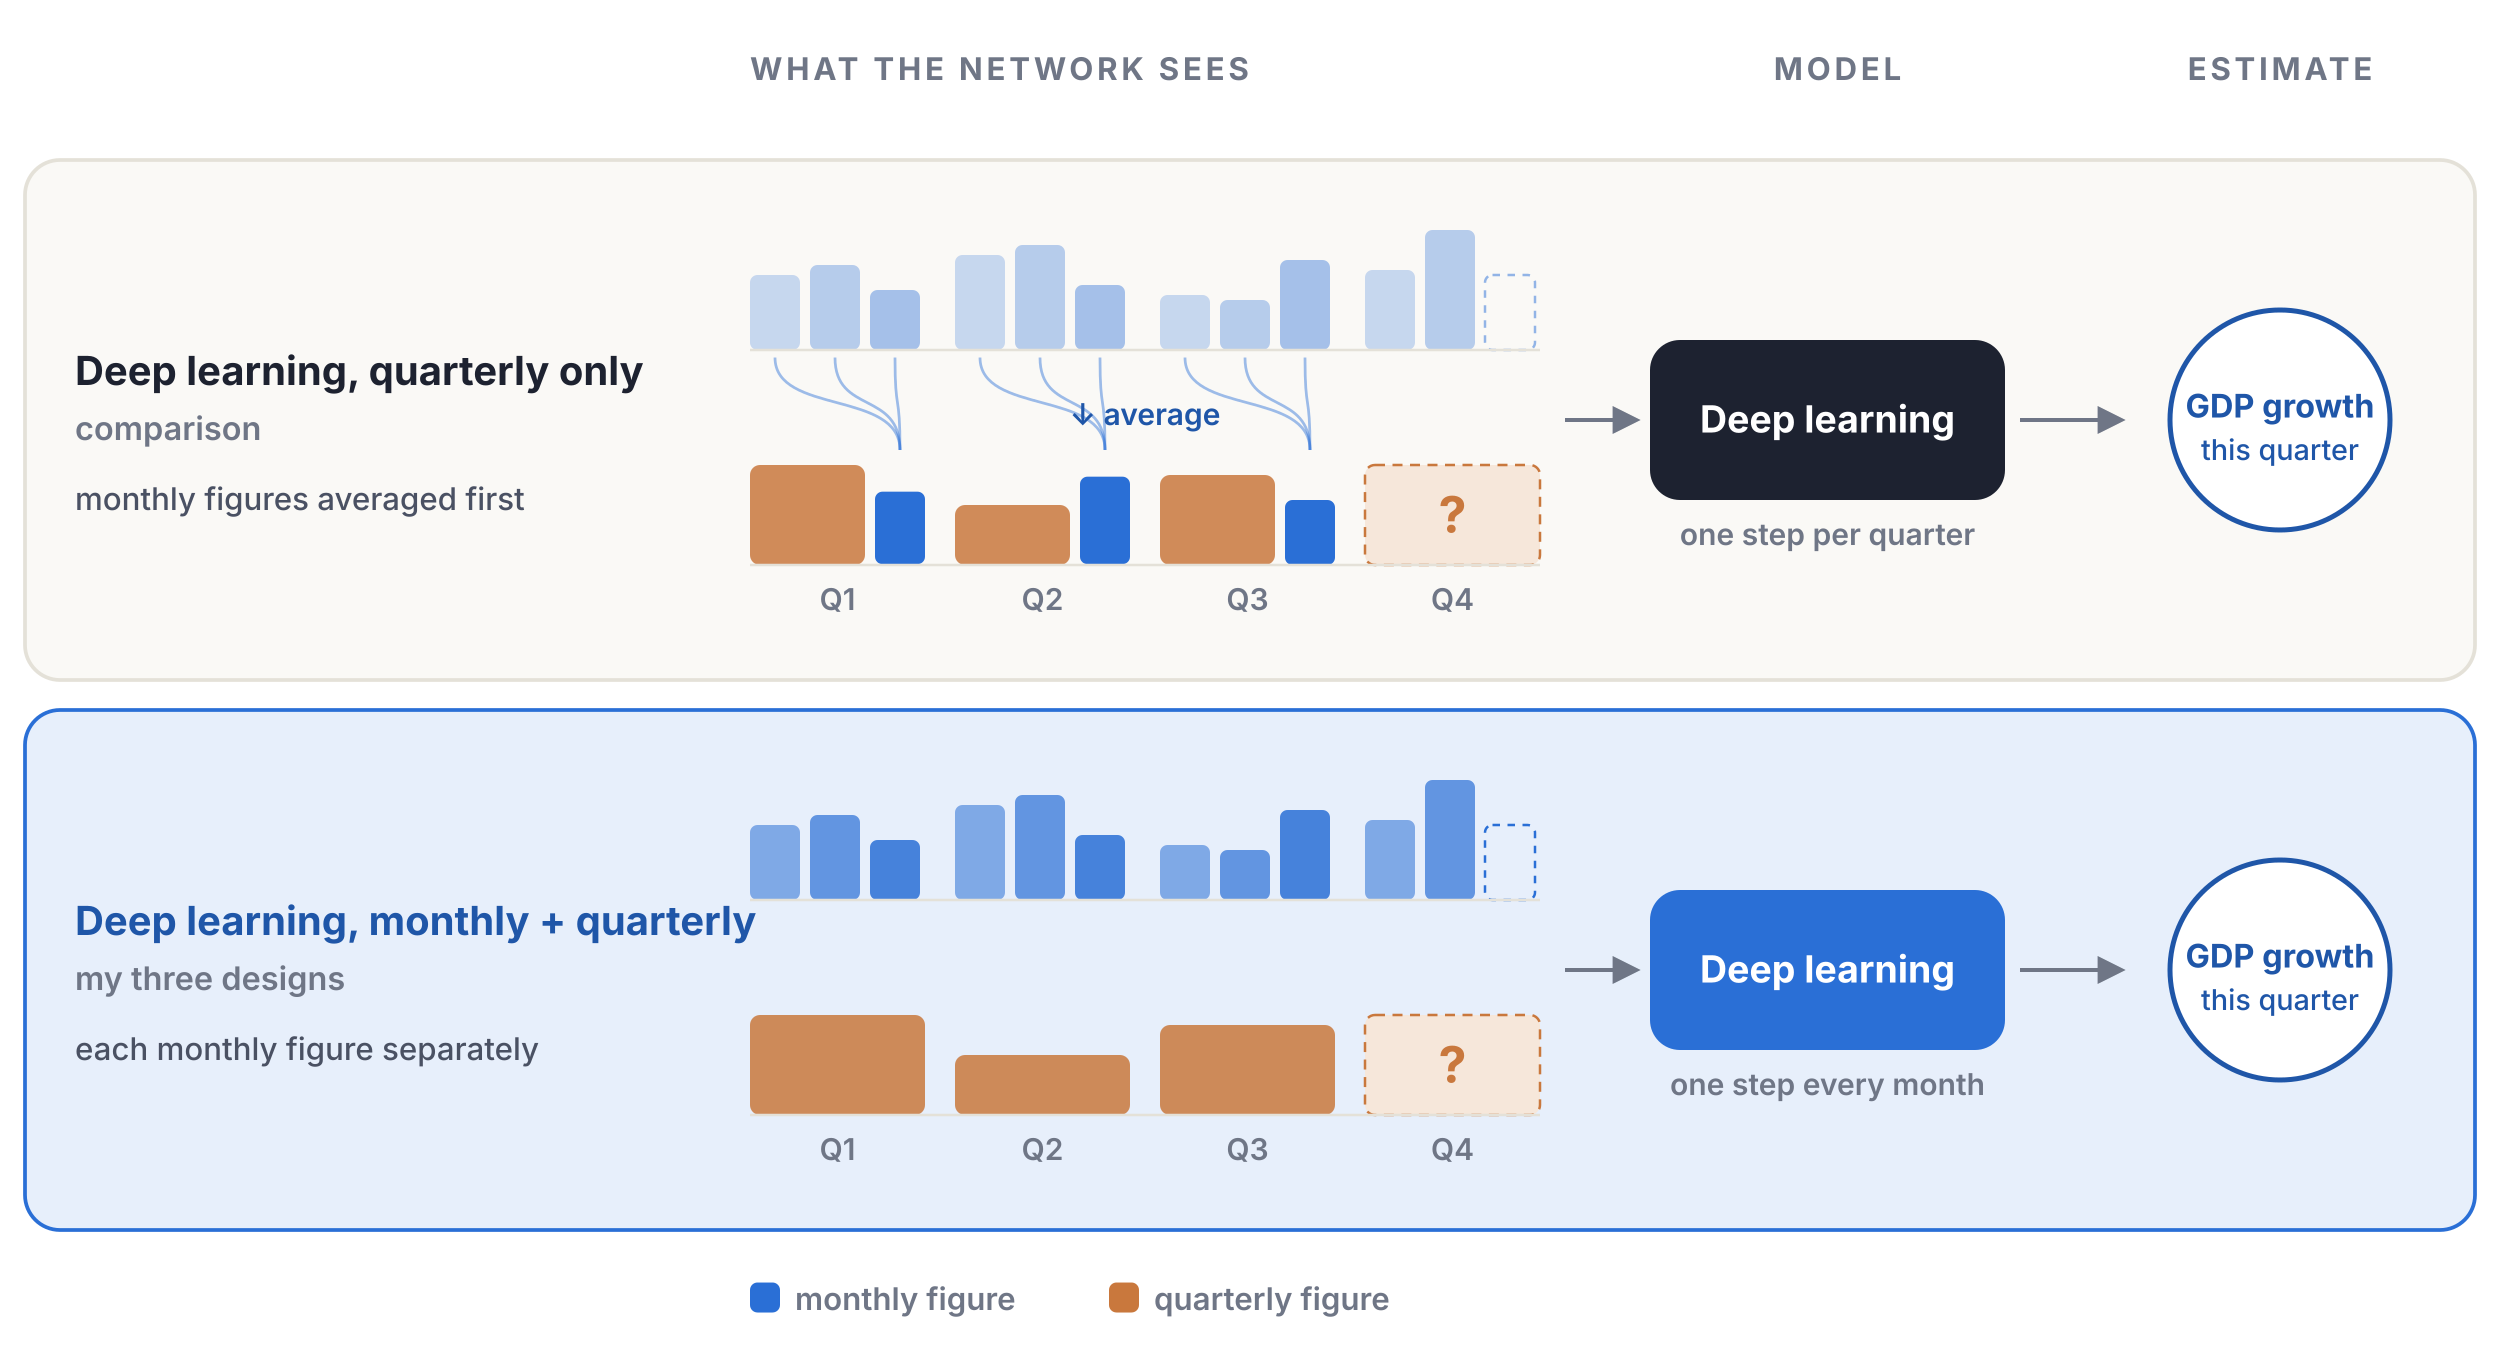
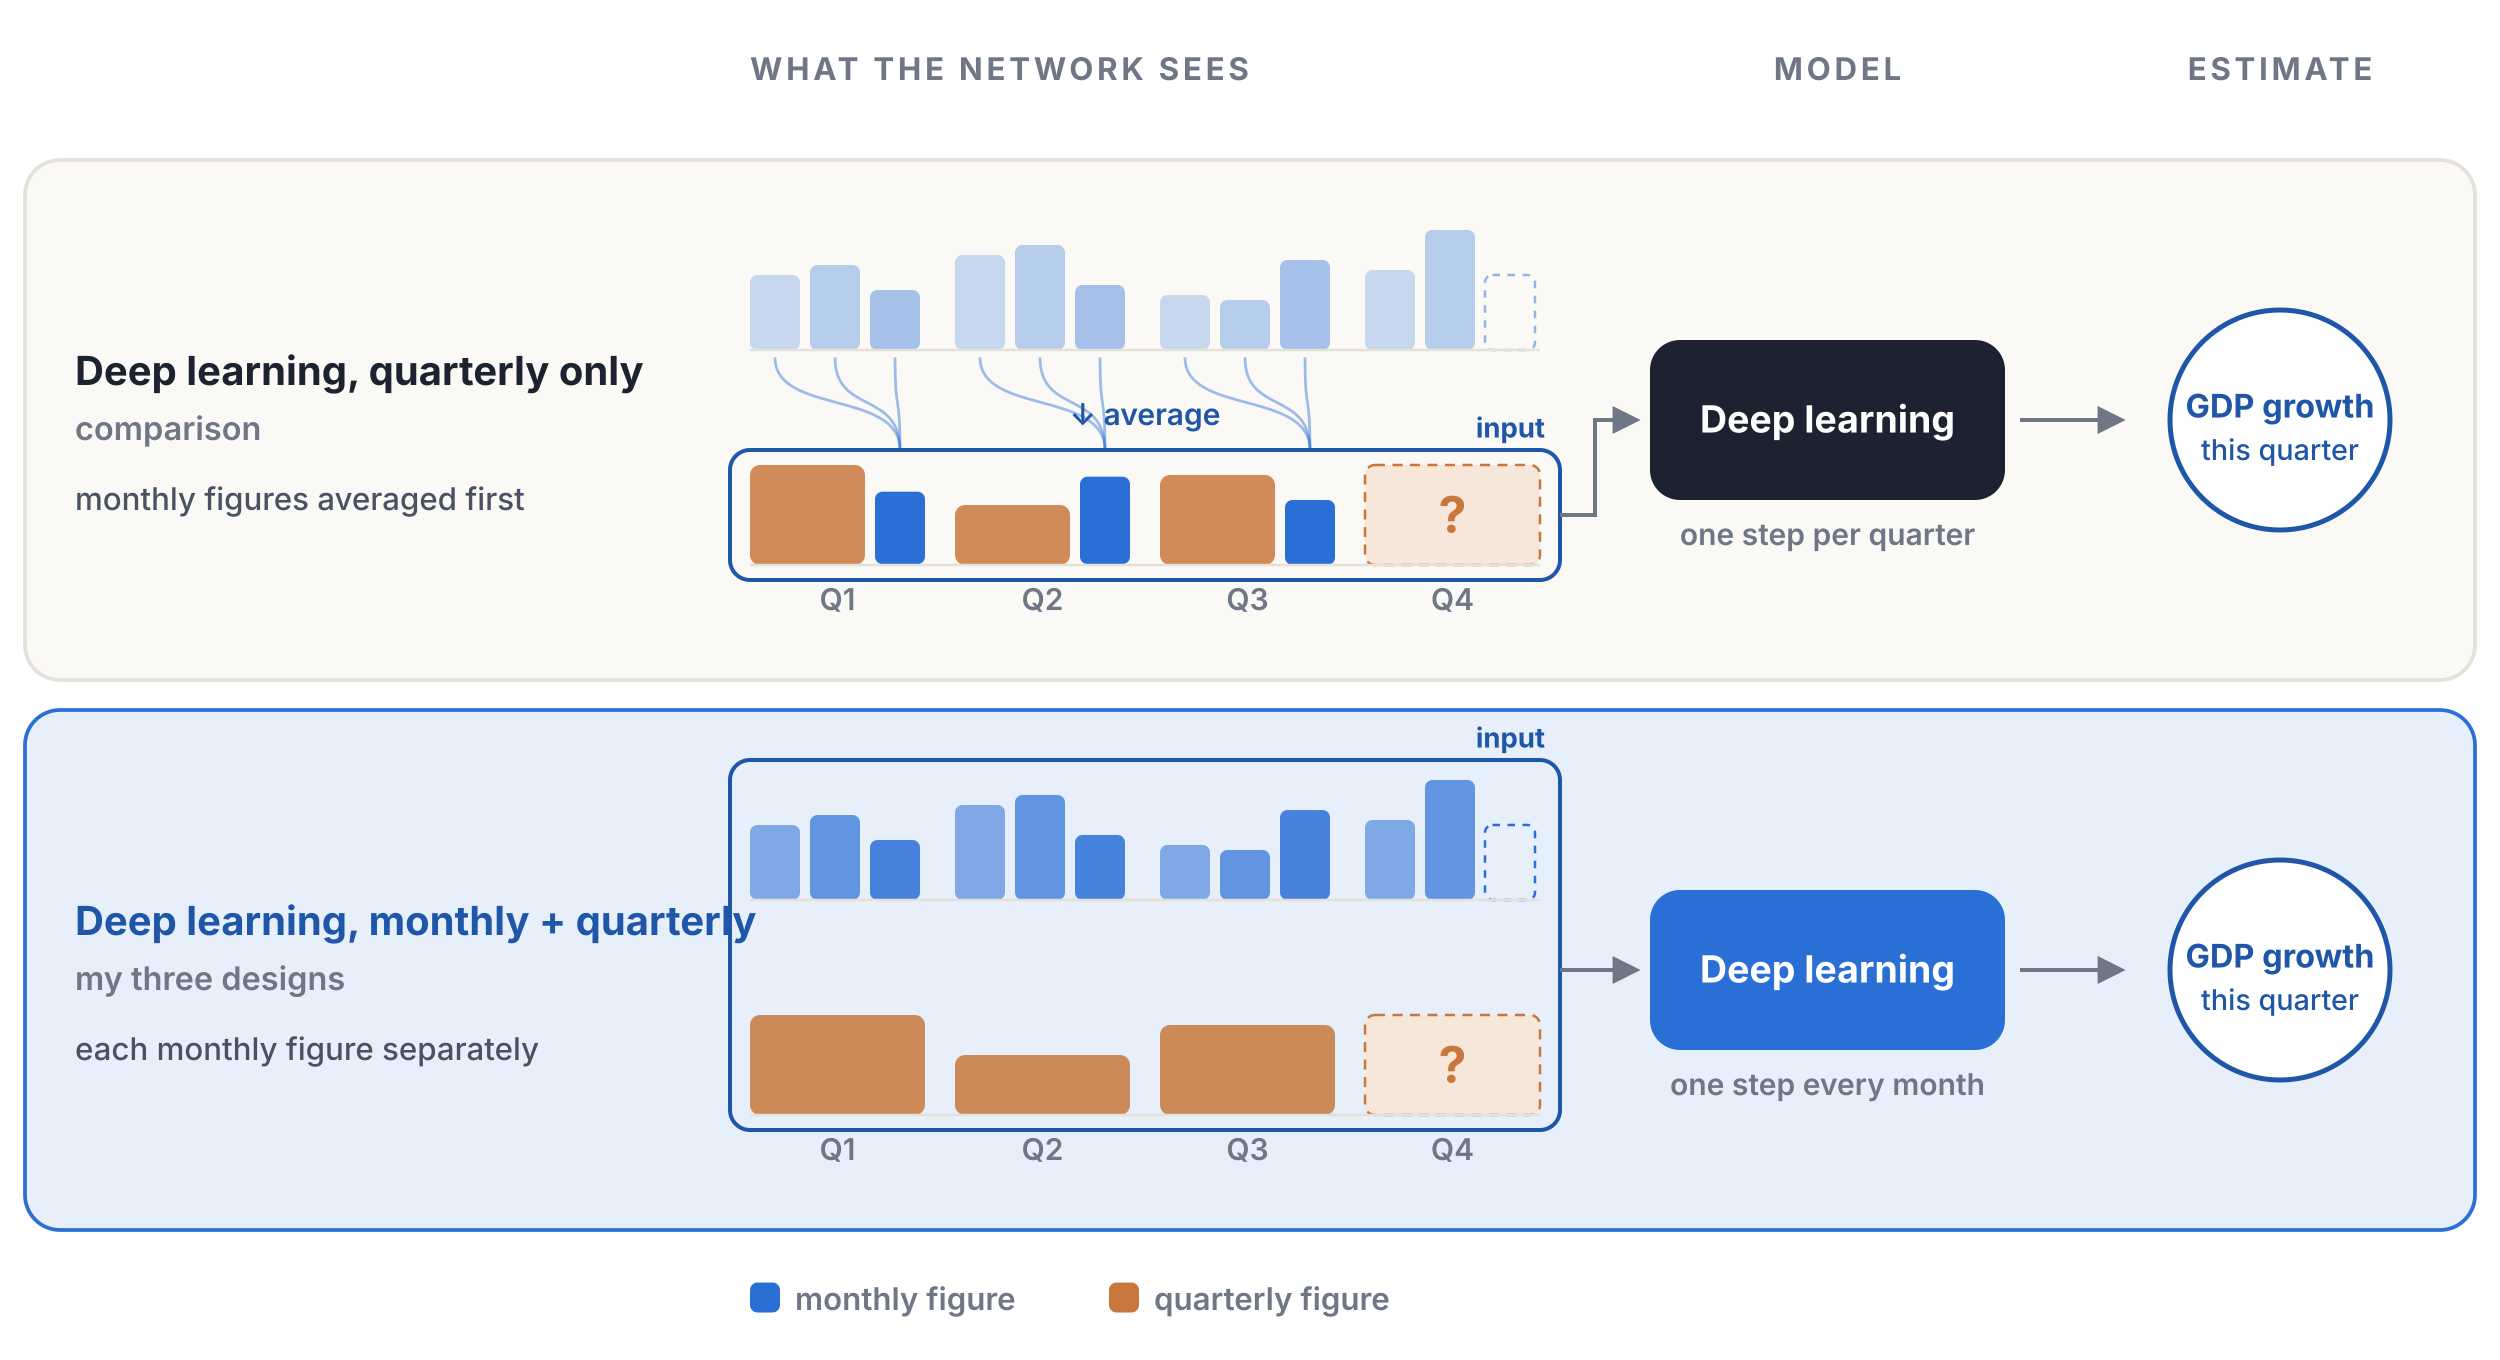
<svg xmlns="http://www.w3.org/2000/svg" viewBox="0 0 1000 544" width="1000" height="544" font-family="Inter, 'Segoe UI', Helvetica, Arial, sans-serif">
  <rect width="1000" height="544" fill="#ffffff" />
  <defs>
    <marker id="arr" viewBox="0 0 10 10" refX="8" refY="5" markerWidth="7" markerHeight="7" orient="auto">
      <path d="M0,0 L10,5 L0,10 z" fill="#6f7686" />
    </marker>
  </defs>
  <text x="300" y="32" font-size="12.5" fill="#6f7686" font-weight="700" text-anchor="start" letter-spacing="1.5">WHAT THE NETWORK SEES</text>
  <text x="735" y="32" font-size="12.5" fill="#6f7686" font-weight="700" text-anchor="middle" letter-spacing="1.5">MODEL</text>
  <text x="912" y="32" font-size="12.5" fill="#6f7686" font-weight="700" text-anchor="middle" letter-spacing="1.5">ESTIMATE</text>
  <rect x="10" y="64" width="980" height="208" rx="14" fill="#faf9f6" stroke="#e4e1d8" stroke-width="1.5" />
  <text x="30" y="154.0" font-size="16" fill="#1d2230" font-weight="700" text-anchor="start">Deep learning, quarterly only</text>
  <text x="30" y="176.0" font-size="13" fill="#6f7686" font-weight="600" text-anchor="start">comparison</text>
  <text x="30" y="204.0" font-size="12.5" fill="#4a5163" font-weight="500" text-anchor="start">monthly figures averaged first</text>
  <rect x="300" y="110" width="20" height="30" rx="3" fill="#2a6fd6" opacity="0.25" />
  <rect x="324" y="106" width="20" height="34" rx="3" fill="#2a6fd6" opacity="0.33" />
  <rect x="348" y="116" width="20" height="24" rx="3" fill="#2a6fd6" opacity="0.41" />
  <path d="M310,143 C310,166 360,156 360,180" fill="none" stroke="#2a6fd6" stroke-width="1.1" opacity=".45" />
  <path d="M334,143 C334,166 360,156 360,180" fill="none" stroke="#2a6fd6" stroke-width="1.1" opacity=".45" />
  <path d="M358,143 C358,166 360,156 360,180" fill="none" stroke="#2a6fd6" stroke-width="1.1" opacity=".45" />
  <rect x="350" y="196.667" width="20" height="29" rx="3" fill="#2a6fd6" />
  <rect x="300" y="186" width="46" height="40" rx="4" fill="#c9783d" opacity=".85" />
  <rect x="382" y="102" width="20" height="38" rx="3" fill="#2a6fd6" opacity="0.25" />
  <rect x="406" y="98" width="20" height="42" rx="3" fill="#2a6fd6" opacity="0.33" />
  <rect x="430" y="114" width="20" height="26" rx="3" fill="#2a6fd6" opacity="0.41" />
  <path d="M392,143 C392,166 442,156 442,180" fill="none" stroke="#2a6fd6" stroke-width="1.1" opacity=".45" />
  <path d="M416,143 C416,166 442,156 442,180" fill="none" stroke="#2a6fd6" stroke-width="1.1" opacity=".45" />
  <path d="M440,143 C440,166 442,156 442,180" fill="none" stroke="#2a6fd6" stroke-width="1.1" opacity=".45" />
  <rect x="432" y="190.667" width="20" height="35" rx="3" fill="#2a6fd6" />
  <rect x="382" y="202" width="46" height="24" rx="4" fill="#c9783d" opacity=".85" />
  <rect x="464" y="118" width="20" height="22" rx="3" fill="#2a6fd6" opacity="0.25" />
  <rect x="488" y="120" width="20" height="20" rx="3" fill="#2a6fd6" opacity="0.33" />
  <rect x="512" y="104" width="20" height="36" rx="3" fill="#2a6fd6" opacity="0.41" />
  <path d="M474,143 C474,166 524,156 524,180" fill="none" stroke="#2a6fd6" stroke-width="1.1" opacity=".45" />
  <path d="M498,143 C498,166 524,156 524,180" fill="none" stroke="#2a6fd6" stroke-width="1.1" opacity=".45" />
  <path d="M522,143 C522,166 524,156 524,180" fill="none" stroke="#2a6fd6" stroke-width="1.1" opacity=".45" />
  <rect x="514" y="200.0" width="20" height="26" rx="3" fill="#2a6fd6" />
  <rect x="464" y="190" width="46" height="36" rx="4" fill="#c9783d" opacity=".85" />
  <rect x="546" y="108" width="20" height="32" rx="3" fill="#2a6fd6" opacity="0.25" />
  <rect x="570" y="92" width="20" height="48" rx="3" fill="#2a6fd6" opacity="0.33" />
  <rect x="594" y="110" width="20" height="30" rx="3" fill="none" stroke="#2a6fd6" stroke-dasharray="3 3" opacity="0.5" />
  <rect x="546" y="186" width="70" height="40" rx="4" fill="#f6e7da" stroke="#c9783d" stroke-dasharray="4 3" />
  <text x="581.0" y="213" font-size="20" fill="#c9783d" font-weight="700" text-anchor="middle">?</text>
  <text x="458.0" y="170" font-size="12" fill="#1f56a8" font-weight="600" text-anchor="middle">↓ average</text>
  <line x1="300" y1="140" x2="616" y2="140" stroke="#e4e1d8" />
  <line x1="300" y1="226" x2="616" y2="226" stroke="#e4e1d8" />
  <text x="335.0" y="244" font-size="12" fill="#6f7686" font-weight="600" text-anchor="middle">Q1</text>
  <text x="417.0" y="244" font-size="12" fill="#6f7686" font-weight="600" text-anchor="middle">Q2</text>
  <text x="499.0" y="244" font-size="12" fill="#6f7686" font-weight="600" text-anchor="middle">Q3</text>
  <text x="581.0" y="244" font-size="12" fill="#6f7686" font-weight="600" text-anchor="middle">Q4</text>
-   <line x1="626" y1="168.0" x2="654" y2="168.0" stroke="#6f7686" stroke-width="1.6" marker-end="url(#arr)" />
+   <rect x="292" y="180" width="332" height="52" rx="8" fill="none" stroke="#1f56a8" stroke-width="1.6" />
+   <text x="618" y="175" font-size="11" fill="#1f56a8" font-weight="700" text-anchor="end">input</text>
+   <path d="M624,206 H638 V168 H654" fill="none" stroke="#6f7686" stroke-width="1.6" marker-end="url(#arr)" />
  <rect x="660" y="136.0" width="142" height="64" rx="12" fill="#1d2230" />
  <text x="731.0" y="173.0" font-size="15" fill="#ffffff" font-weight="700" text-anchor="middle">Deep learning</text>
  <text x="731.0" y="218.0" font-size="12" fill="#6f7686" font-weight="600" text-anchor="middle">one step per quarter</text>
  <line x1="808" y1="168.0" x2="848" y2="168.0" stroke="#6f7686" stroke-width="1.6" marker-end="url(#arr)" />
  <circle cx="912" cy="168.0" r="44" fill="#ffffff" stroke="#1f56a8" stroke-width="2" />
  <text x="912" y="167.0" font-size="13" fill="#1f56a8" font-weight="700" text-anchor="middle">GDP growth</text>
  <text x="912" y="184.0" font-size="11.5" fill="#1f56a8" font-weight="500" text-anchor="middle">this quarter</text>
  <rect x="10" y="284" width="980" height="208" rx="14" fill="#e7effb" stroke="#2a6fd6" stroke-width="1.5" />
  <text x="30" y="374.0" font-size="16" fill="#1f56a8" font-weight="700" text-anchor="start">Deep learning, monthly + quarterly</text>
  <text x="30" y="396.0" font-size="13" fill="#6f7686" font-weight="600" text-anchor="start">my three designs</text>
  <text x="30" y="424.0" font-size="12.5" fill="#4a5163" font-weight="500" text-anchor="start">each monthly figure separately</text>
  <rect x="300" y="330" width="20" height="30" rx="3" fill="#2a6fd6" opacity="0.55" />
  <rect x="324" y="326" width="20" height="34" rx="3" fill="#2a6fd6" opacity="0.70" />
  <rect x="348" y="336" width="20" height="24" rx="3" fill="#2a6fd6" opacity="0.85" />
  <rect x="300" y="406" width="70" height="40" rx="4" fill="#c9783d" opacity=".85" />
  <rect x="382" y="322" width="20" height="38" rx="3" fill="#2a6fd6" opacity="0.55" />
  <rect x="406" y="318" width="20" height="42" rx="3" fill="#2a6fd6" opacity="0.70" />
  <rect x="430" y="334" width="20" height="26" rx="3" fill="#2a6fd6" opacity="0.85" />
  <rect x="382" y="422" width="70" height="24" rx="4" fill="#c9783d" opacity=".85" />
  <rect x="464" y="338" width="20" height="22" rx="3" fill="#2a6fd6" opacity="0.55" />
  <rect x="488" y="340" width="20" height="20" rx="3" fill="#2a6fd6" opacity="0.70" />
  <rect x="512" y="324" width="20" height="36" rx="3" fill="#2a6fd6" opacity="0.85" />
  <rect x="464" y="410" width="70" height="36" rx="4" fill="#c9783d" opacity=".85" />
  <rect x="546" y="328" width="20" height="32" rx="3" fill="#2a6fd6" opacity="0.55" />
  <rect x="570" y="312" width="20" height="48" rx="3" fill="#2a6fd6" opacity="0.70" />
  <rect x="594" y="330" width="20" height="30" rx="3" fill="none" stroke="#2a6fd6" stroke-dasharray="3 3" opacity="1" />
  <rect x="546" y="406" width="70" height="40" rx="4" fill="#f6e7da" stroke="#c9783d" stroke-dasharray="4 3" />
  <text x="581.0" y="433" font-size="20" fill="#c9783d" font-weight="700" text-anchor="middle">?</text>
  <line x1="300" y1="360" x2="616" y2="360" stroke="#e4e1d8" />
  <line x1="300" y1="446" x2="616" y2="446" stroke="#e4e1d8" />
  <text x="335.0" y="464" font-size="12" fill="#6f7686" font-weight="600" text-anchor="middle">Q1</text>
  <text x="417.0" y="464" font-size="12" fill="#6f7686" font-weight="600" text-anchor="middle">Q2</text>
  <text x="499.0" y="464" font-size="12" fill="#6f7686" font-weight="600" text-anchor="middle">Q3</text>
  <text x="581.0" y="464" font-size="12" fill="#6f7686" font-weight="600" text-anchor="middle">Q4</text>
-   <line x1="626" y1="388.0" x2="654" y2="388.0" stroke="#6f7686" stroke-width="1.6" marker-end="url(#arr)" />
+   <rect x="292" y="304" width="332" height="148" rx="8" fill="none" stroke="#1f56a8" stroke-width="1.6" />
+   <text x="618" y="299" font-size="11" fill="#1f56a8" font-weight="700" text-anchor="end">input</text>
+   <line x1="624" y1="388.0" x2="654" y2="388.0" stroke="#6f7686" stroke-width="1.6" marker-end="url(#arr)" />
  <rect x="660" y="356.0" width="142" height="64" rx="12" fill="#2a6fd6" />
  <text x="731.0" y="393.0" font-size="15" fill="#ffffff" font-weight="700" text-anchor="middle">Deep learning</text>
  <text x="731.0" y="438.0" font-size="12" fill="#6f7686" font-weight="600" text-anchor="middle">one step every month</text>
  <line x1="808" y1="388.0" x2="848" y2="388.0" stroke="#6f7686" stroke-width="1.6" marker-end="url(#arr)" />
  <circle cx="912" cy="388.0" r="44" fill="#ffffff" stroke="#1f56a8" stroke-width="2" />
  <text x="912" y="387.0" font-size="13" fill="#1f56a8" font-weight="700" text-anchor="middle">GDP growth</text>
  <text x="912" y="404.0" font-size="11.5" fill="#1f56a8" font-weight="500" text-anchor="middle">this quarter</text>
  <rect x="300" y="513" width="12" height="12" rx="3" fill="#2a6fd6" />
  <text x="318" y="524" font-size="12.5" fill="#6f7686" font-weight="600" text-anchor="start">monthly figure</text>
  <rect x="443.6" y="513" width="12" height="12" rx="3" fill="#c9783d" />
  <text x="461.6" y="524" font-size="12.5" fill="#6f7686" font-weight="600" text-anchor="start">quarterly figure</text>
</svg>
